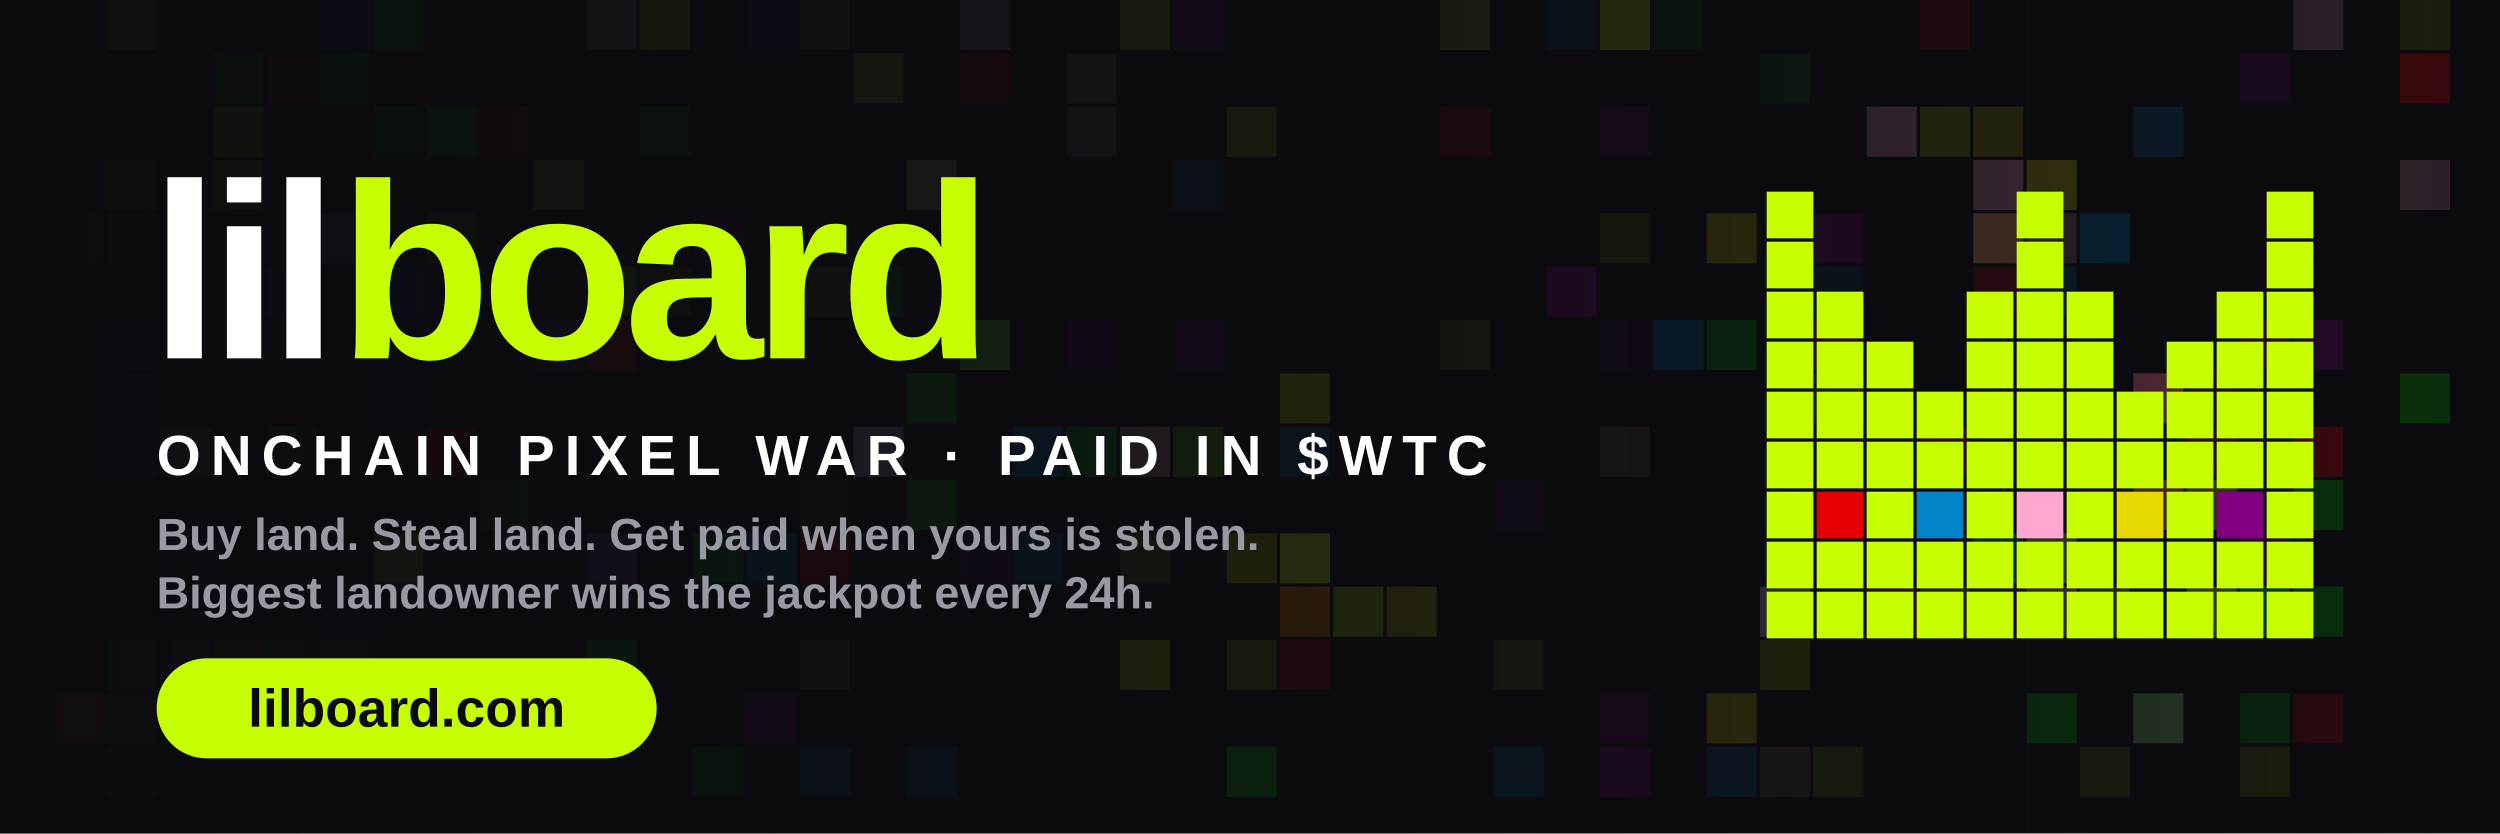
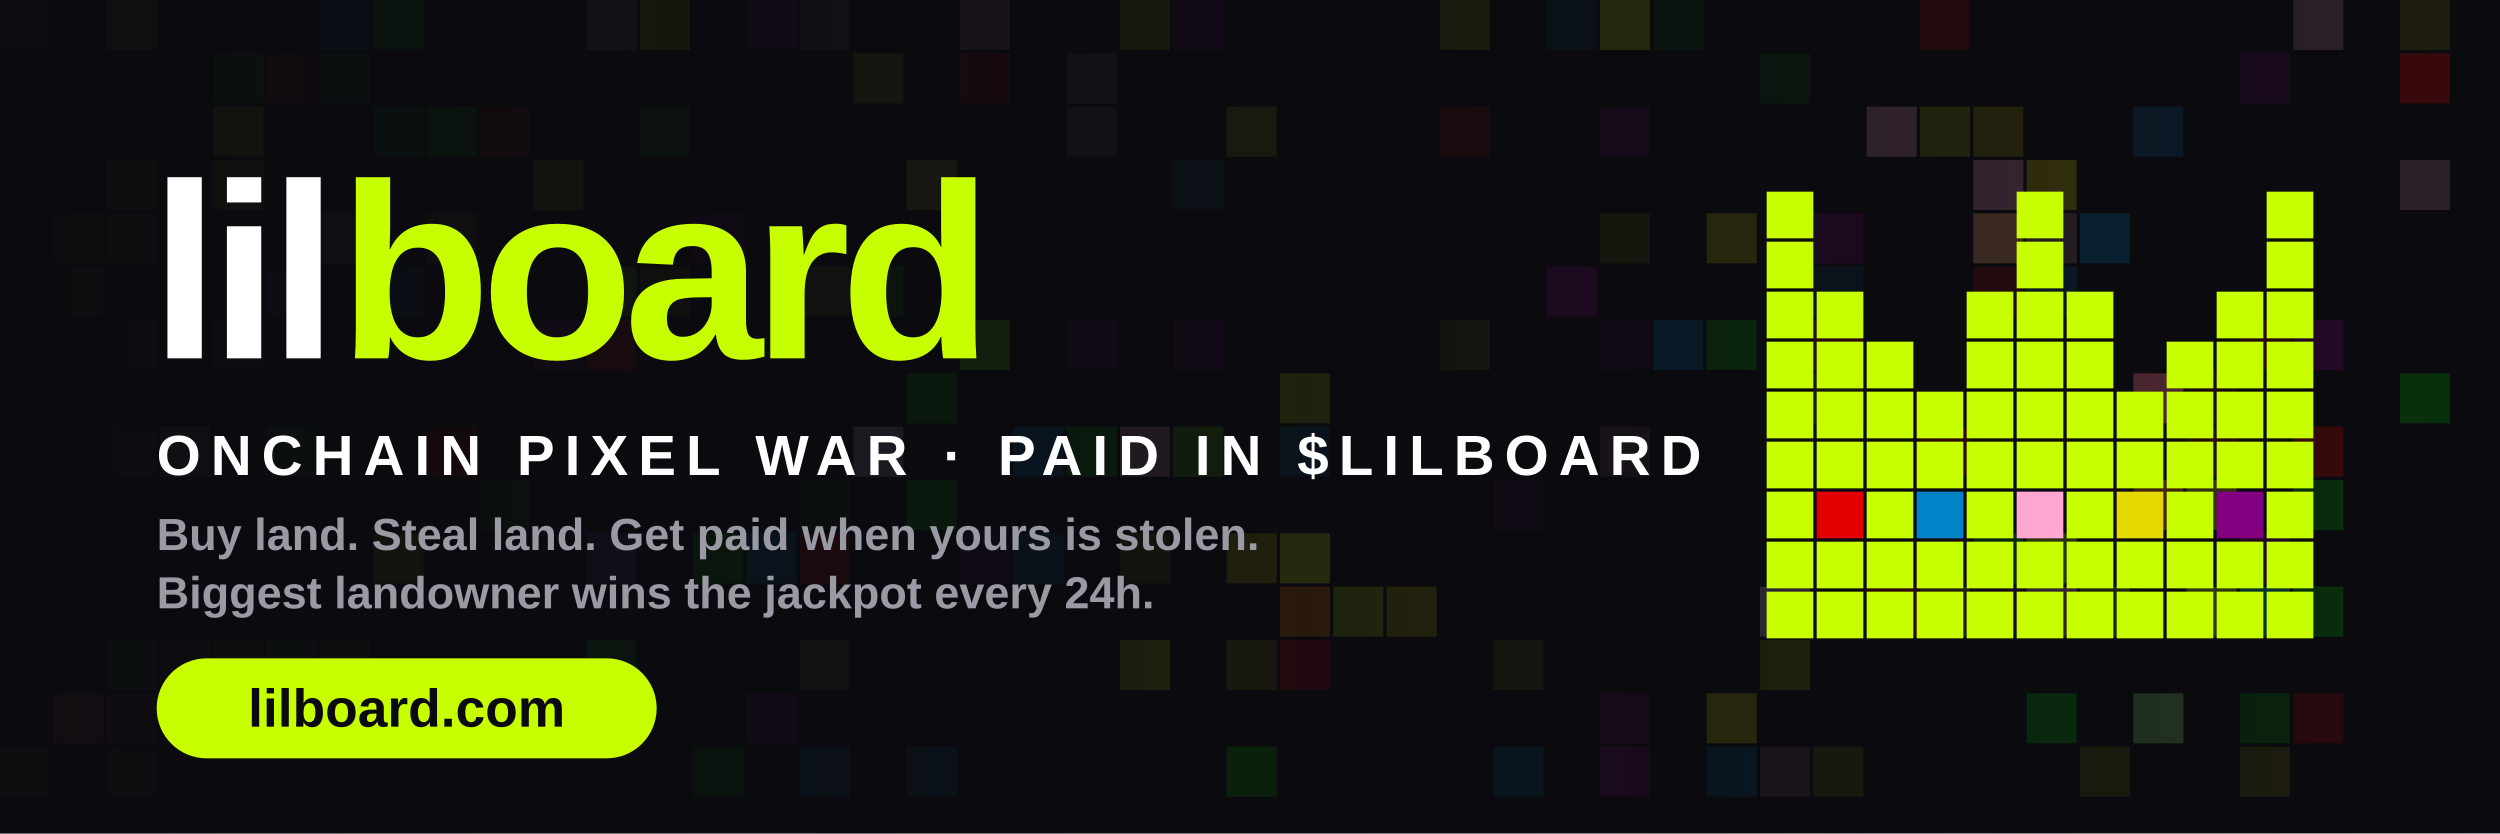
<svg xmlns="http://www.w3.org/2000/svg" width="1500" height="500" viewBox="0 0 1500 500">
  <rect width="1500" height="500" fill="#0b0b0f" />
  <rect x="480" y="288" width="30" height="30" fill="#02be01" opacity="0.1" />
  <rect x="736" y="448" width="30" height="30" fill="#02be01" opacity="0.16" />
  <rect x="1280" y="288" width="30" height="30" fill="#e50000" opacity="0.24" />
  <rect x="0" y="448" width="30" height="30" fill="#c8ff00" opacity="0.16" />
  <rect x="512" y="256" width="30" height="30" fill="#0083c7" opacity="0.1" />
  <rect x="1440" y="224" width="30" height="30" fill="#02be01" opacity="0.24" />
  <rect x="960" y="192" width="30" height="30" fill="#820080" opacity="0.1" />
  <rect x="448" y="320" width="30" height="30" fill="#0083c7" opacity="0.24" />
  <rect x="768" y="352" width="30" height="30" fill="#e50000" opacity="0.24" />
  <rect x="128" y="64" width="30" height="30" fill="#c8ff00" opacity="0.24" />
  <rect x="64" y="128" width="30" height="30" fill="#c8ff00" opacity="0.1" />
  <rect x="544" y="224" width="30" height="30" fill="#02be01" opacity="0.24" />
  <rect x="768" y="352" width="30" height="30" fill="#c8ff00" opacity="0.16" />
  <rect x="800" y="352" width="30" height="30" fill="#c8ff00" opacity="0.24" />
  <rect x="896" y="448" width="30" height="30" fill="#0083c7" opacity="0.16" />
  <rect x="192" y="0" width="30" height="30" fill="#0083c7" opacity="0.16" />
  <rect x="416" y="128" width="30" height="30" fill="#820080" opacity="0.16" />
  <rect x="1280" y="416" width="30" height="30" fill="#ffa7d1" opacity="0.16" />
  <rect x="1024" y="416" width="30" height="30" fill="#e5d900" opacity="0.24" />
  <rect x="704" y="256" width="30" height="30" fill="#02be01" opacity="0.16" />
  <rect x="1184" y="96" width="30" height="30" fill="#ffa7d1" opacity="0.24" />
  <rect x="32" y="416" width="30" height="30" fill="#ffa7d1" opacity="0.24" />
  <rect x="1344" y="352" width="30" height="30" fill="#0083c7" opacity="0.24" />
  <rect x="640" y="256" width="30" height="30" fill="#02be01" opacity="0.24" />
  <rect x="192" y="352" width="30" height="30" fill="#820080" opacity="0.1" />
  <rect x="1280" y="416" width="30" height="30" fill="#02be01" opacity="0.16" />
  <rect x="576" y="32" width="30" height="30" fill="#e50000" opacity="0.16" />
  <rect x="1280" y="224" width="30" height="30" fill="#e50000" opacity="0.16" />
  <rect x="128" y="192" width="30" height="30" fill="#0083c7" opacity="0.1" />
  <rect x="576" y="192" width="30" height="30" fill="#c8ff00" opacity="0.16" />
  <rect x="224" y="0" width="30" height="30" fill="#02be01" opacity="0.24" />
  <rect x="64" y="192" width="30" height="30" fill="#820080" opacity="0.24" />
  <rect x="672" y="256" width="30" height="30" fill="#ffa7d1" opacity="0.24" />
  <rect x="480" y="0" width="30" height="30" fill="#ffa7d1" opacity="0.1" />
  <rect x="128" y="32" width="30" height="30" fill="#02be01" opacity="0.24" />
  <rect x="64" y="96" width="30" height="30" fill="#e5d900" opacity="0.16" />
  <rect x="1248" y="128" width="30" height="30" fill="#0083c7" opacity="0.24" />
  <rect x="64" y="416" width="30" height="30" fill="#ffa7d1" opacity="0.16" />
  <rect x="736" y="64" width="30" height="30" fill="#c8ff00" opacity="0.16" />
  <rect x="768" y="224" width="30" height="30" fill="#c8ff00" opacity="0.24" />
  <rect x="768" y="320" width="30" height="30" fill="#c8ff00" opacity="0.24" />
  <rect x="1376" y="256" width="30" height="30" fill="#e50000" opacity="0.24" />
  <rect x="1024" y="128" width="30" height="30" fill="#e5d900" opacity="0.24" />
  <rect x="1440" y="96" width="30" height="30" fill="#ffa7d1" opacity="0.16" />
  <rect x="512" y="256" width="30" height="30" fill="#ffa7d1" opacity="0.24" />
  <rect x="672" y="0" width="30" height="30" fill="#c8ff00" opacity="0.16" />
  <rect x="1184" y="160" width="30" height="30" fill="#e50000" opacity="0.16" />
  <rect x="1248" y="288" width="30" height="30" fill="#820080" opacity="0.1" />
  <rect x="96" y="320" width="30" height="30" fill="#820080" opacity="0.16" />
  <rect x="928" y="160" width="30" height="30" fill="#820080" opacity="0.16" />
  <rect x="1216" y="352" width="30" height="30" fill="#ffa7d1" opacity="0.24" />
  <rect x="992" y="0" width="30" height="30" fill="#02be01" opacity="0.1" />
  <rect x="1376" y="0" width="30" height="30" fill="#ffa7d1" opacity="0.16" />
  <rect x="1280" y="224" width="30" height="30" fill="#ffa7d1" opacity="0.24" />
  <rect x="1216" y="160" width="30" height="30" fill="#0083c7" opacity="0.16" />
  <rect x="352" y="160" width="30" height="30" fill="#c8ff00" opacity="0.16" />
  <rect x="1216" y="128" width="30" height="30" fill="#ffa7d1" opacity="0.16" />
  <rect x="192" y="384" width="30" height="30" fill="#c8ff00" opacity="0.1" />
  <rect x="1152" y="320" width="30" height="30" fill="#820080" opacity="0.1" />
  <rect x="608" y="256" width="30" height="30" fill="#0083c7" opacity="0.24" />
  <rect x="544" y="96" width="30" height="30" fill="#ffa7d1" opacity="0.1" />
  <rect x="1376" y="192" width="30" height="30" fill="#820080" opacity="0.24" />
  <rect x="192" y="32" width="30" height="30" fill="#02be01" opacity="0.16" />
  <rect x="672" y="320" width="30" height="30" fill="#c8ff00" opacity="0.1" />
  <rect x="896" y="384" width="30" height="30" fill="#c8ff00" opacity="0.1" />
  <rect x="160" y="160" width="30" height="30" fill="#820080" opacity="0.24" />
  <rect x="416" y="448" width="30" height="30" fill="#02be01" opacity="0.16" />
  <rect x="544" y="96" width="30" height="30" fill="#c8ff00" opacity="0.1" />
  <rect x="64" y="256" width="30" height="30" fill="#0083c7" opacity="0.16" />
  <rect x="1152" y="64" width="30" height="30" fill="#c8ff00" opacity="0.16" />
  <rect x="672" y="384" width="30" height="30" fill="#c8ff00" opacity="0.24" />
  <rect x="160" y="384" width="30" height="30" fill="#02be01" opacity="0.16" />
  <rect x="1184" y="64" width="30" height="30" fill="#e5d900" opacity="0.16" />
  <rect x="1056" y="384" width="30" height="30" fill="#c8ff00" opacity="0.16" />
  <rect x="928" y="160" width="30" height="30" fill="#820080" opacity="0.16" />
  <rect x="576" y="192" width="30" height="30" fill="#02be01" opacity="0.16" />
  <rect x="64" y="448" width="30" height="30" fill="#e5d900" opacity="0.1" />
  <rect x="384" y="0" width="30" height="30" fill="#e5d900" opacity="0.24" />
  <rect x="1024" y="192" width="30" height="30" fill="#02be01" opacity="0.24" />
  <rect x="448" y="0" width="30" height="30" fill="#820080" opacity="0.16" />
  <rect x="1344" y="352" width="30" height="30" fill="#02be01" opacity="0.16" />
  <rect x="1088" y="160" width="30" height="30" fill="#0083c7" opacity="0.1" />
  <rect x="1184" y="128" width="30" height="30" fill="#e50000" opacity="0.1" />
  <rect x="64" y="0" width="30" height="30" fill="#c8ff00" opacity="0.24" />
  <rect x="1024" y="448" width="30" height="30" fill="#0083c7" opacity="0.16" />
  <rect x="1152" y="0" width="30" height="30" fill="#e50000" opacity="0.16" />
  <rect x="224" y="64" width="30" height="30" fill="#02be01" opacity="0.16" />
  <rect x="480" y="320" width="30" height="30" fill="#e50000" opacity="0.24" />
  <rect x="1088" y="192" width="30" height="30" fill="#e50000" opacity="0.24" />
  <rect x="224" y="160" width="30" height="30" fill="#0083c7" opacity="0.16" />
  <rect x="1088" y="224" width="30" height="30" fill="#c8ff00" opacity="0.1" />
  <rect x="704" y="96" width="30" height="30" fill="#0083c7" opacity="0.1" />
  <rect x="1088" y="448" width="30" height="30" fill="#c8ff00" opacity="0.1" />
  <rect x="320" y="96" width="30" height="30" fill="#c8ff00" opacity="0.16" />
  <rect x="256" y="416" width="30" height="30" fill="#e50000" opacity="0.16" />
  <rect x="1280" y="288" width="30" height="30" fill="#c8ff00" opacity="0.16" />
  <rect x="96" y="384" width="30" height="30" fill="#ffa7d1" opacity="0.1" />
  <rect x="544" y="288" width="30" height="30" fill="#02be01" opacity="0.24" />
  <rect x="864" y="0" width="30" height="30" fill="#e5d900" opacity="0.16" />
  <rect x="0" y="416" width="30" height="30" fill="#e50000" opacity="0.1" />
  <rect x="64" y="32" width="30" height="30" fill="#e50000" opacity="0.1" />
  <rect x="960" y="0" width="30" height="30" fill="#c8ff00" opacity="0.24" />
  <rect x="160" y="256" width="30" height="30" fill="#02be01" opacity="0.16" />
  <rect x="640" y="64" width="30" height="30" fill="#ffa7d1" opacity="0.1" />
  <rect x="704" y="192" width="30" height="30" fill="#820080" opacity="0.16" />
  <rect x="1184" y="128" width="30" height="30" fill="#ffa7d1" opacity="0.16" />
  <rect x="384" y="160" width="30" height="30" fill="#e5d900" opacity="0.1" />
  <rect x="256" y="256" width="30" height="30" fill="#e50000" opacity="0.24" />
  <rect x="768" y="384" width="30" height="30" fill="#e50000" opacity="0.24" />
  <rect x="352" y="0" width="30" height="30" fill="#ffa7d1" opacity="0.16" />
  <rect x="1216" y="320" width="30" height="30" fill="#c8ff00" opacity="0.24" />
  <rect x="768" y="320" width="30" height="30" fill="#c8ff00" opacity="0.1" />
  <rect x="1248" y="448" width="30" height="30" fill="#e5d900" opacity="0.1" />
  <rect x="736" y="320" width="30" height="30" fill="#e5d900" opacity="0.24" />
  <rect x="640" y="192" width="30" height="30" fill="#820080" opacity="0.16" />
  <rect x="928" y="0" width="30" height="30" fill="#0083c7" opacity="0.1" />
  <rect x="1088" y="128" width="30" height="30" fill="#820080" opacity="0.24" />
  <rect x="128" y="384" width="30" height="30" fill="#e5d900" opacity="0.1" />
  <rect x="864" y="64" width="30" height="30" fill="#e50000" opacity="0.16" />
  <rect x="736" y="448" width="30" height="30" fill="#02be01" opacity="0.16" />
  <rect x="224" y="224" width="30" height="30" fill="#820080" opacity="0.1" />
  <rect x="1344" y="416" width="30" height="30" fill="#02be01" opacity="0.16" />
  <rect x="1344" y="32" width="30" height="30" fill="#820080" opacity="0.16" />
  <rect x="1152" y="256" width="30" height="30" fill="#e50000" opacity="0.24" />
  <rect x="1440" y="0" width="30" height="30" fill="#e5d900" opacity="0.1" />
  <rect x="480" y="384" width="30" height="30" fill="#e5d900" opacity="0.1" />
  <rect x="1056" y="32" width="30" height="30" fill="#02be01" opacity="0.1" />
  <rect x="1344" y="448" width="30" height="30" fill="#e5d900" opacity="0.1" />
  <rect x="32" y="160" width="30" height="30" fill="#c8ff00" opacity="0.1" />
  <rect x="32" y="416" width="30" height="30" fill="#e50000" opacity="0.24" />
  <rect x="960" y="416" width="30" height="30" fill="#820080" opacity="0.16" />
  <rect x="1184" y="128" width="30" height="30" fill="#c8ff00" opacity="0.1" />
  <rect x="64" y="384" width="30" height="30" fill="#02be01" opacity="0.24" />
  <rect x="1056" y="352" width="30" height="30" fill="#0083c7" opacity="0.1" />
  <rect x="1120" y="352" width="30" height="30" fill="#e50000" opacity="0.24" />
  <rect x="96" y="256" width="30" height="30" fill="#ffa7d1" opacity="0.24" />
  <rect x="352" y="416" width="30" height="30" fill="#e50000" opacity="0.1" />
  <rect x="352" y="320" width="30" height="30" fill="#0083c7" opacity="0.16" />
  <rect x="1248" y="352" width="30" height="30" fill="#c8ff00" opacity="0.16" />
  <rect x="512" y="160" width="30" height="30" fill="#02be01" opacity="0.16" />
  <rect x="704" y="256" width="30" height="30" fill="#e5d900" opacity="0.1" />
  <rect x="768" y="256" width="30" height="30" fill="#0083c7" opacity="0.16" />
  <rect x="320" y="192" width="30" height="30" fill="#820080" opacity="0.24" />
  <rect x="1184" y="320" width="30" height="30" fill="#02be01" opacity="0.24" />
  <rect x="960" y="64" width="30" height="30" fill="#820080" opacity="0.16" />
  <rect x="288" y="64" width="30" height="30" fill="#e50000" opacity="0.16" />
  <rect x="960" y="448" width="30" height="30" fill="#820080" opacity="0.24" />
  <rect x="896" y="288" width="30" height="30" fill="#820080" opacity="0.1" />
  <rect x="256" y="128" width="30" height="30" fill="#c8ff00" opacity="0.1" />
  <rect x="288" y="288" width="30" height="30" fill="#02be01" opacity="0.16" />
  <rect x="448" y="416" width="30" height="30" fill="#820080" opacity="0.24" />
  <rect x="576" y="320" width="30" height="30" fill="#820080" opacity="0.16" />
  <rect x="1216" y="416" width="30" height="30" fill="#02be01" opacity="0.24" />
  <rect x="544" y="448" width="30" height="30" fill="#0083c7" opacity="0.16" />
  <rect x="32" y="128" width="30" height="30" fill="#e5d900" opacity="0.16" />
  <rect x="384" y="64" width="30" height="30" fill="#02be01" opacity="0.16" />
  <rect x="480" y="160" width="30" height="30" fill="#e5d900" opacity="0.1" />
  <rect x="832" y="352" width="30" height="30" fill="#e5d900" opacity="0.24" />
  <rect x="1216" y="96" width="30" height="30" fill="#e5d900" opacity="0.24" />
  <rect x="1312" y="256" width="30" height="30" fill="#e50000" opacity="0.16" />
  <rect x="128" y="416" width="30" height="30" fill="#e5d900" opacity="0.24" />
  <rect x="64" y="224" width="30" height="30" fill="#0083c7" opacity="0.1" />
  <rect x="1312" y="352" width="30" height="30" fill="#c8ff00" opacity="0.24" />
  <rect x="128" y="96" width="30" height="30" fill="#c8ff00" opacity="0.16" />
  <rect x="480" y="448" width="30" height="30" fill="#0083c7" opacity="0.16" />
  <rect x="256" y="64" width="30" height="30" fill="#02be01" opacity="0.24" />
  <rect x="1376" y="416" width="30" height="30" fill="#e50000" opacity="0.16" />
  <rect x="320" y="416" width="30" height="30" fill="#e50000" opacity="0.16" />
  <rect x="352" y="192" width="30" height="30" fill="#e50000" opacity="0.24" />
  <rect x="160" y="32" width="30" height="30" fill="#e50000" opacity="0.16" />
  <rect x="576" y="0" width="30" height="30" fill="#ffa7d1" opacity="0.16" />
  <rect x="1184" y="352" width="30" height="30" fill="#820080" opacity="0.16" />
  <rect x="0" y="0" width="30" height="30" fill="#ffa7d1" opacity="0.16" />
  <rect x="864" y="192" width="30" height="30" fill="#e5d900" opacity="0.1" />
  <rect x="416" y="320" width="30" height="30" fill="#02be01" opacity="0.24" />
  <rect x="992" y="192" width="30" height="30" fill="#0083c7" opacity="0.24" />
  <rect x="640" y="32" width="30" height="30" fill="#ffa7d1" opacity="0.1" />
  <rect x="1344" y="192" width="30" height="30" fill="#e50000" opacity="0.16" />
  <rect x="1056" y="448" width="30" height="30" fill="#ffa7d1" opacity="0.1" />
  <rect x="1056" y="352" width="30" height="30" fill="#ffa7d1" opacity="0.24" />
  <rect x="736" y="384" width="30" height="30" fill="#e5d900" opacity="0.16" />
  <rect x="1344" y="320" width="30" height="30" fill="#820080" opacity="0.24" />
  <rect x="512" y="32" width="30" height="30" fill="#c8ff00" opacity="0.16" />
  <rect x="1376" y="288" width="30" height="30" fill="#02be01" opacity="0.24" />
  <rect x="224" y="320" width="30" height="30" fill="#e5d900" opacity="0.24" />
  <rect x="704" y="0" width="30" height="30" fill="#820080" opacity="0.16" />
  <rect x="1376" y="352" width="30" height="30" fill="#02be01" opacity="0.24" />
  <rect x="352" y="320" width="30" height="30" fill="#820080" opacity="0.24" />
  <rect x="1280" y="64" width="30" height="30" fill="#0083c7" opacity="0.16" />
  <rect x="1312" y="224" width="30" height="30" fill="#e50000" opacity="0.1" />
  <rect x="1120" y="64" width="30" height="30" fill="#ffa7d1" opacity="0.24" />
  <rect x="1312" y="288" width="30" height="30" fill="#e5d900" opacity="0.24" />
  <rect x="608" y="320" width="30" height="30" fill="#0083c7" opacity="0.16" />
  <rect x="960" y="128" width="30" height="30" fill="#c8ff00" opacity="0.1" />
  <rect x="1440" y="32" width="30" height="30" fill="#e50000" opacity="0.24" />
  <rect x="352" y="384" width="30" height="30" fill="#02be01" opacity="0.24" />
  <rect x="1152" y="352" width="30" height="30" fill="#e5d900" opacity="0.16" />
  <rect x="192" y="128" width="30" height="30" fill="#ffa7d1" opacity="0.16" />
  <rect x="96" y="416" width="30" height="30" fill="#0083c7" opacity="0.1" />
  <rect x="960" y="256" width="30" height="30" fill="#ffa7d1" opacity="0.1" />
  <defs>
    <linearGradient id="h" x1="0" x2="1">
      <stop offset="0" stop-color="#0b0b0f" stop-opacity="0.95" />
      <stop offset="0.65" stop-color="#0b0b0f" stop-opacity="0.5" />
      <stop offset="1" stop-color="#0b0b0f" stop-opacity="0.1" />
    </linearGradient>
  </defs>
  <rect width="1500" height="500" fill="url(#h)" />
  <text x="90" y="215" font-family="Helvetica Neue, Arial, sans-serif" font-weight="900" font-size="150" fill="#ffffff" letter-spacing="-6">lil<tspan fill="#c8ff00">board</tspan>
  </text>
-   <text x="94" y="285" font-family="Helvetica Neue, Arial, sans-serif" font-weight="800" font-size="34" fill="#ffffff" letter-spacing="6">ONCHAIN PIXEL WAR · PAID IN $WTC</text>
+   <text x="94" y="285" font-family="Helvetica Neue, Arial, sans-serif" font-weight="800" font-size="34" fill="#ffffff" letter-spacing="6">ONCHAIN PIXEL WAR · PAID IN $LILBOARD</text>
  <text x="94" y="330" font-family="Helvetica Neue, Arial, sans-serif" font-weight="600" font-size="27" fill="#9a9aa5">Buy land. Steal land. Get paid when yours is stolen.</text>
  <text x="94" y="365" font-family="Helvetica Neue, Arial, sans-serif" font-weight="600" font-size="27" fill="#9a9aa5">Biggest landowner wins the jackpot every 24h.</text>
  <rect x="94" y="395" width="300" height="60" rx="30" fill="#c8ff00" />
  <text x="244" y="436" text-anchor="middle" font-family="Helvetica Neue, Arial, sans-serif" font-weight="900" font-size="32" fill="#0b0b0f">lilboard.com</text>
  <rect x="1060" y="115" width="28" height="28" fill="#c8ff00" />
  <rect x="1210" y="115" width="28" height="28" fill="#c8ff00" />
  <rect x="1360" y="115" width="28" height="28" fill="#c8ff00" />
  <rect x="1060" y="145" width="28" height="28" fill="#c8ff00" />
  <rect x="1210" y="145" width="28" height="28" fill="#c8ff00" />
  <rect x="1360" y="145" width="28" height="28" fill="#c8ff00" />
  <rect x="1060" y="175" width="28" height="28" fill="#c8ff00" />
  <rect x="1090" y="175" width="28" height="28" fill="#c8ff00" />
  <rect x="1180" y="175" width="28" height="28" fill="#c8ff00" />
  <rect x="1210" y="175" width="28" height="28" fill="#c8ff00" />
  <rect x="1240" y="175" width="28" height="28" fill="#c8ff00" />
  <rect x="1330" y="175" width="28" height="28" fill="#c8ff00" />
  <rect x="1360" y="175" width="28" height="28" fill="#c8ff00" />
  <rect x="1060" y="205" width="28" height="28" fill="#c8ff00" />
  <rect x="1090" y="205" width="28" height="28" fill="#c8ff00" />
  <rect x="1120" y="205" width="28" height="28" fill="#c8ff00" />
  <rect x="1180" y="205" width="28" height="28" fill="#c8ff00" />
  <rect x="1210" y="205" width="28" height="28" fill="#c8ff00" />
  <rect x="1240" y="205" width="28" height="28" fill="#c8ff00" />
  <rect x="1300" y="205" width="28" height="28" fill="#c8ff00" />
  <rect x="1330" y="205" width="28" height="28" fill="#c8ff00" />
  <rect x="1360" y="205" width="28" height="28" fill="#c8ff00" />
  <rect x="1060" y="235" width="28" height="28" fill="#c8ff00" />
  <rect x="1090" y="235" width="28" height="28" fill="#c8ff00" />
  <rect x="1120" y="235" width="28" height="28" fill="#c8ff00" />
  <rect x="1150" y="235" width="28" height="28" fill="#c8ff00" />
  <rect x="1180" y="235" width="28" height="28" fill="#c8ff00" />
  <rect x="1210" y="235" width="28" height="28" fill="#c8ff00" />
  <rect x="1240" y="235" width="28" height="28" fill="#c8ff00" />
  <rect x="1270" y="235" width="28" height="28" fill="#c8ff00" />
  <rect x="1300" y="235" width="28" height="28" fill="#c8ff00" />
  <rect x="1330" y="235" width="28" height="28" fill="#c8ff00" />
  <rect x="1360" y="235" width="28" height="28" fill="#c8ff00" />
  <rect x="1060" y="265" width="28" height="28" fill="#c8ff00" />
  <rect x="1090" y="265" width="28" height="28" fill="#c8ff00" />
  <rect x="1120" y="265" width="28" height="28" fill="#c8ff00" />
  <rect x="1150" y="265" width="28" height="28" fill="#c8ff00" />
  <rect x="1180" y="265" width="28" height="28" fill="#c8ff00" />
  <rect x="1210" y="265" width="28" height="28" fill="#c8ff00" />
  <rect x="1240" y="265" width="28" height="28" fill="#c8ff00" />
  <rect x="1270" y="265" width="28" height="28" fill="#c8ff00" />
  <rect x="1300" y="265" width="28" height="28" fill="#c8ff00" />
  <rect x="1330" y="265" width="28" height="28" fill="#c8ff00" />
  <rect x="1360" y="265" width="28" height="28" fill="#c8ff00" />
  <rect x="1060" y="295" width="28" height="28" fill="#c8ff00" />
  <rect x="1090" y="295" width="28" height="28" fill="#e50000" />
  <rect x="1120" y="295" width="28" height="28" fill="#c8ff00" />
  <rect x="1150" y="295" width="28" height="28" fill="#0083c7" />
  <rect x="1180" y="295" width="28" height="28" fill="#c8ff00" />
  <rect x="1210" y="295" width="28" height="28" fill="#ffa7d1" />
  <rect x="1240" y="295" width="28" height="28" fill="#c8ff00" />
  <rect x="1270" y="295" width="28" height="28" fill="#e5d900" />
  <rect x="1300" y="295" width="28" height="28" fill="#c8ff00" />
  <rect x="1330" y="295" width="28" height="28" fill="#820080" />
  <rect x="1360" y="295" width="28" height="28" fill="#c8ff00" />
  <rect x="1060" y="325" width="28" height="28" fill="#c8ff00" />
  <rect x="1090" y="325" width="28" height="28" fill="#c8ff00" />
  <rect x="1120" y="325" width="28" height="28" fill="#c8ff00" />
  <rect x="1150" y="325" width="28" height="28" fill="#c8ff00" />
  <rect x="1180" y="325" width="28" height="28" fill="#c8ff00" />
  <rect x="1210" y="325" width="28" height="28" fill="#c8ff00" />
  <rect x="1240" y="325" width="28" height="28" fill="#c8ff00" />
  <rect x="1270" y="325" width="28" height="28" fill="#c8ff00" />
  <rect x="1300" y="325" width="28" height="28" fill="#c8ff00" />
  <rect x="1330" y="325" width="28" height="28" fill="#c8ff00" />
  <rect x="1360" y="325" width="28" height="28" fill="#c8ff00" />
  <rect x="1060" y="355" width="28" height="28" fill="#c8ff00" />
  <rect x="1090" y="355" width="28" height="28" fill="#c8ff00" />
  <rect x="1120" y="355" width="28" height="28" fill="#c8ff00" />
  <rect x="1150" y="355" width="28" height="28" fill="#c8ff00" />
  <rect x="1180" y="355" width="28" height="28" fill="#c8ff00" />
  <rect x="1210" y="355" width="28" height="28" fill="#c8ff00" />
  <rect x="1240" y="355" width="28" height="28" fill="#c8ff00" />
  <rect x="1270" y="355" width="28" height="28" fill="#c8ff00" />
  <rect x="1300" y="355" width="28" height="28" fill="#c8ff00" />
  <rect x="1330" y="355" width="28" height="28" fill="#c8ff00" />
  <rect x="1360" y="355" width="28" height="28" fill="#c8ff00" />
</svg>
